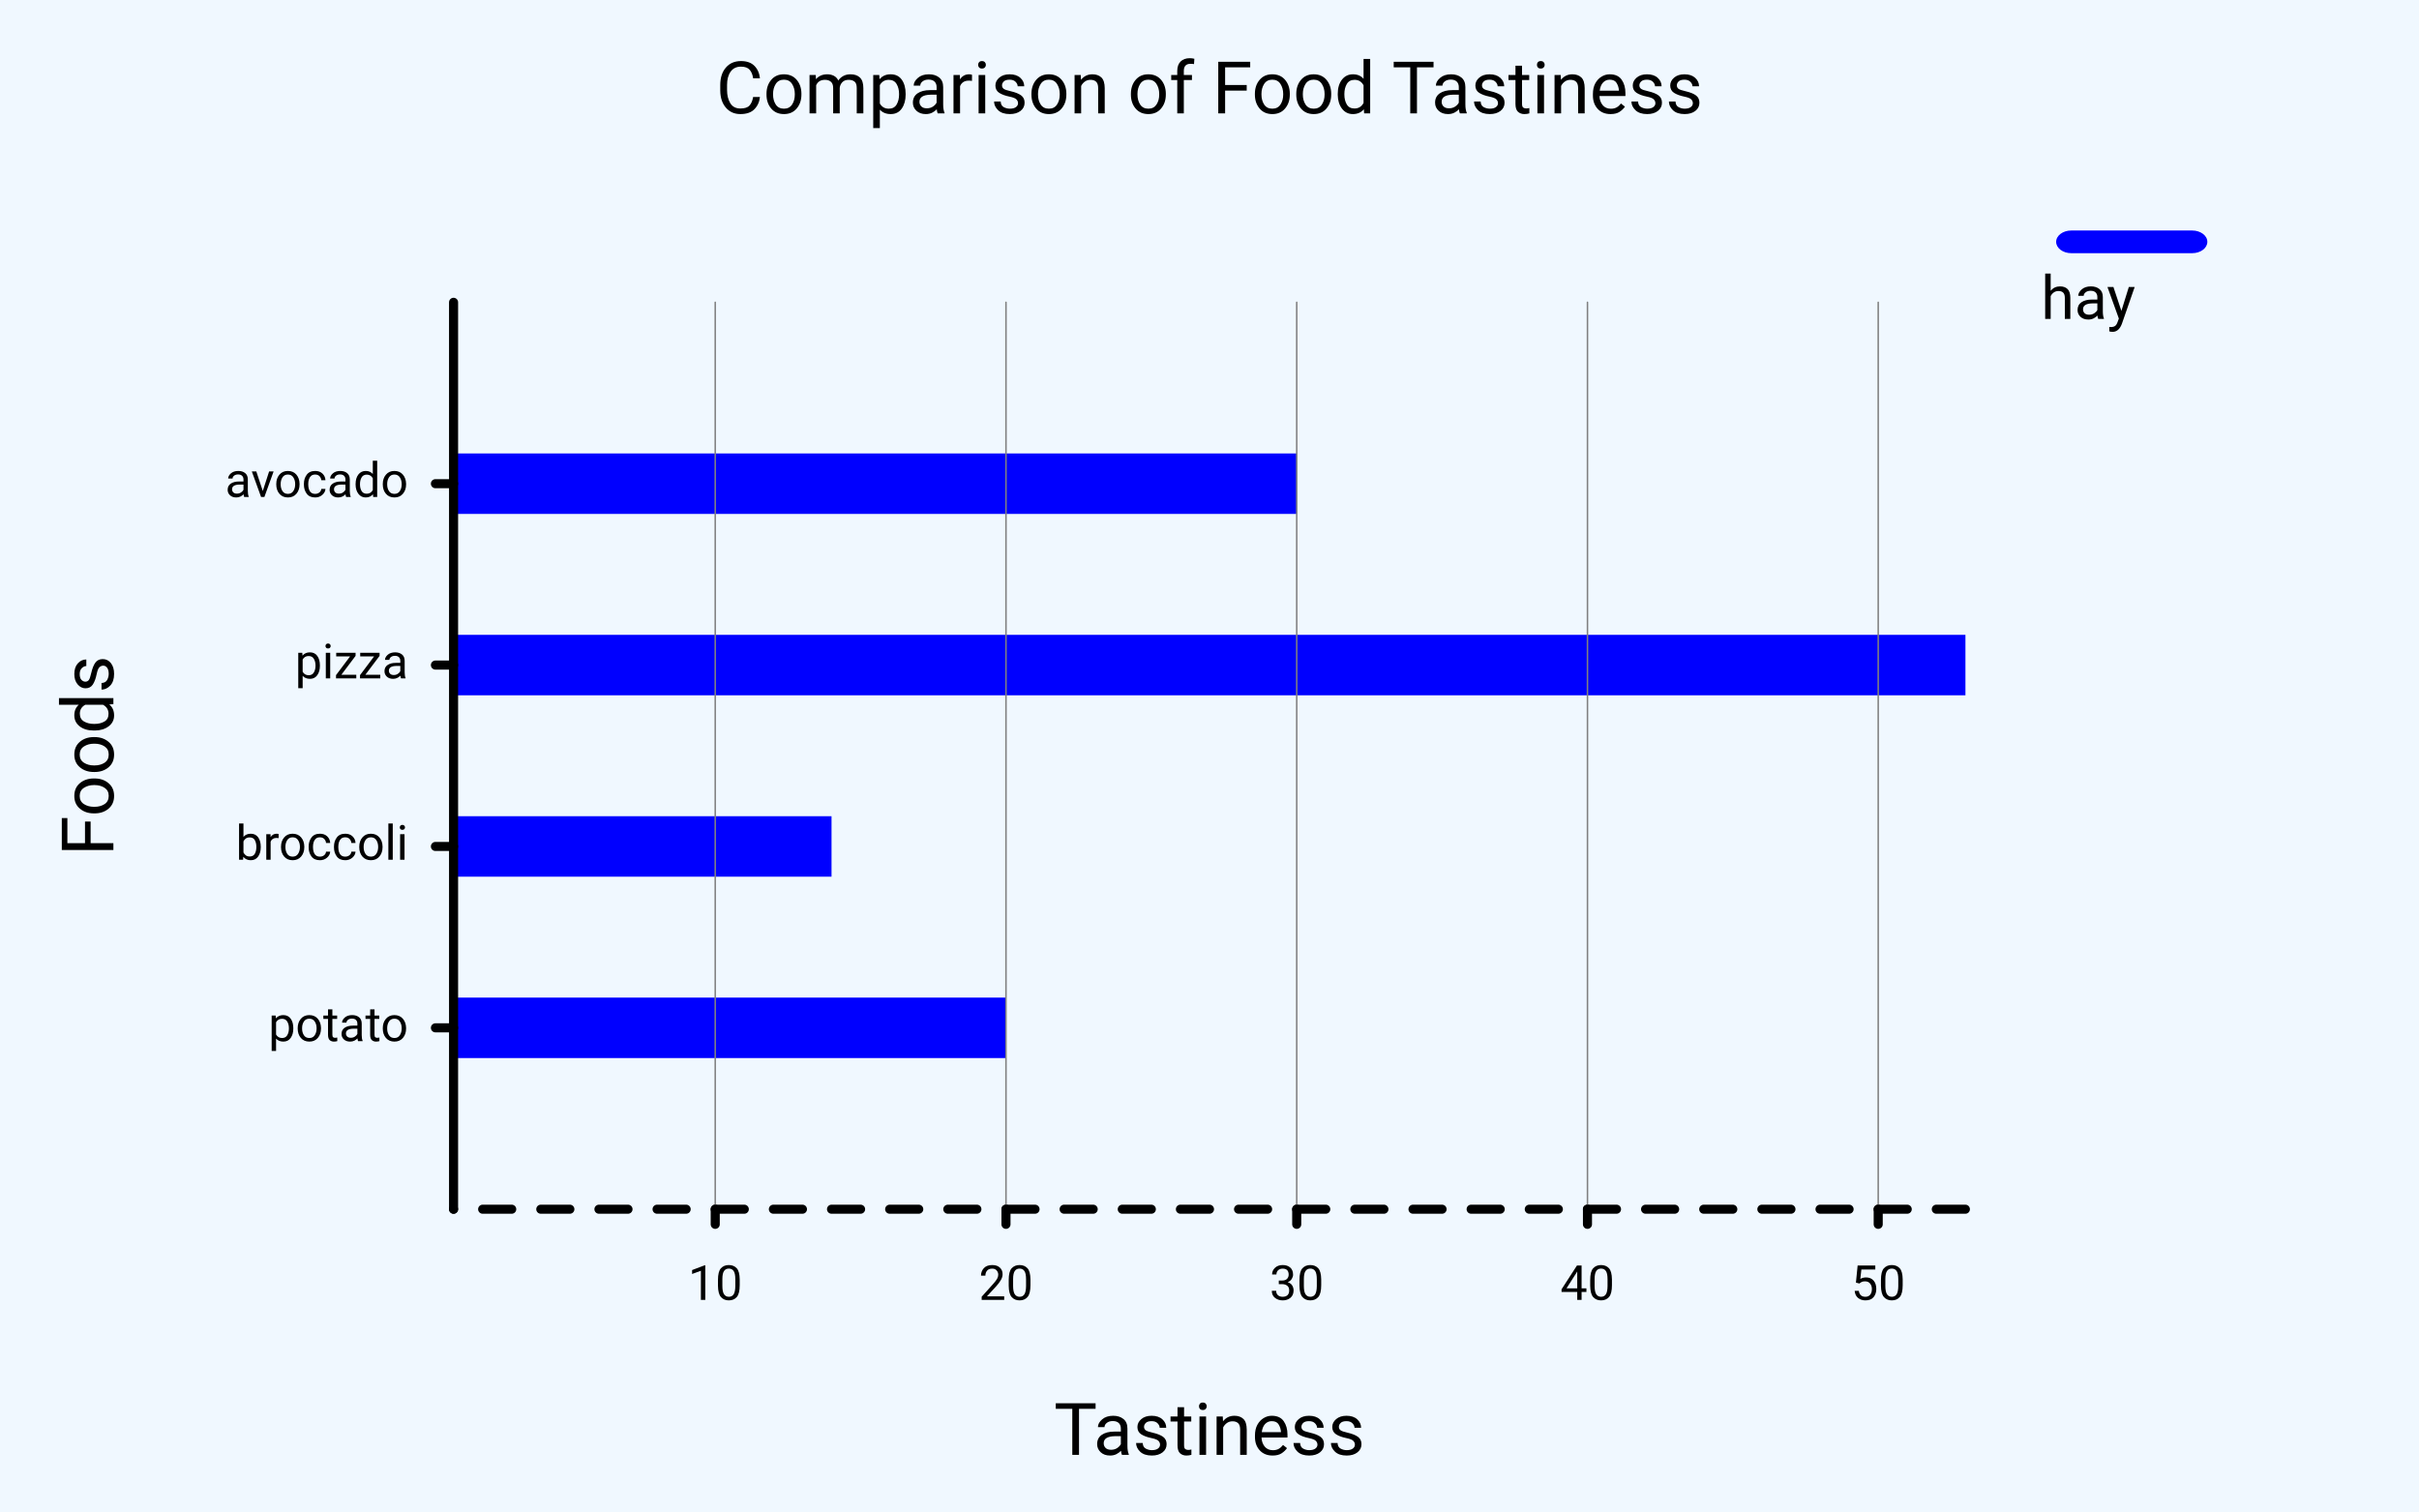
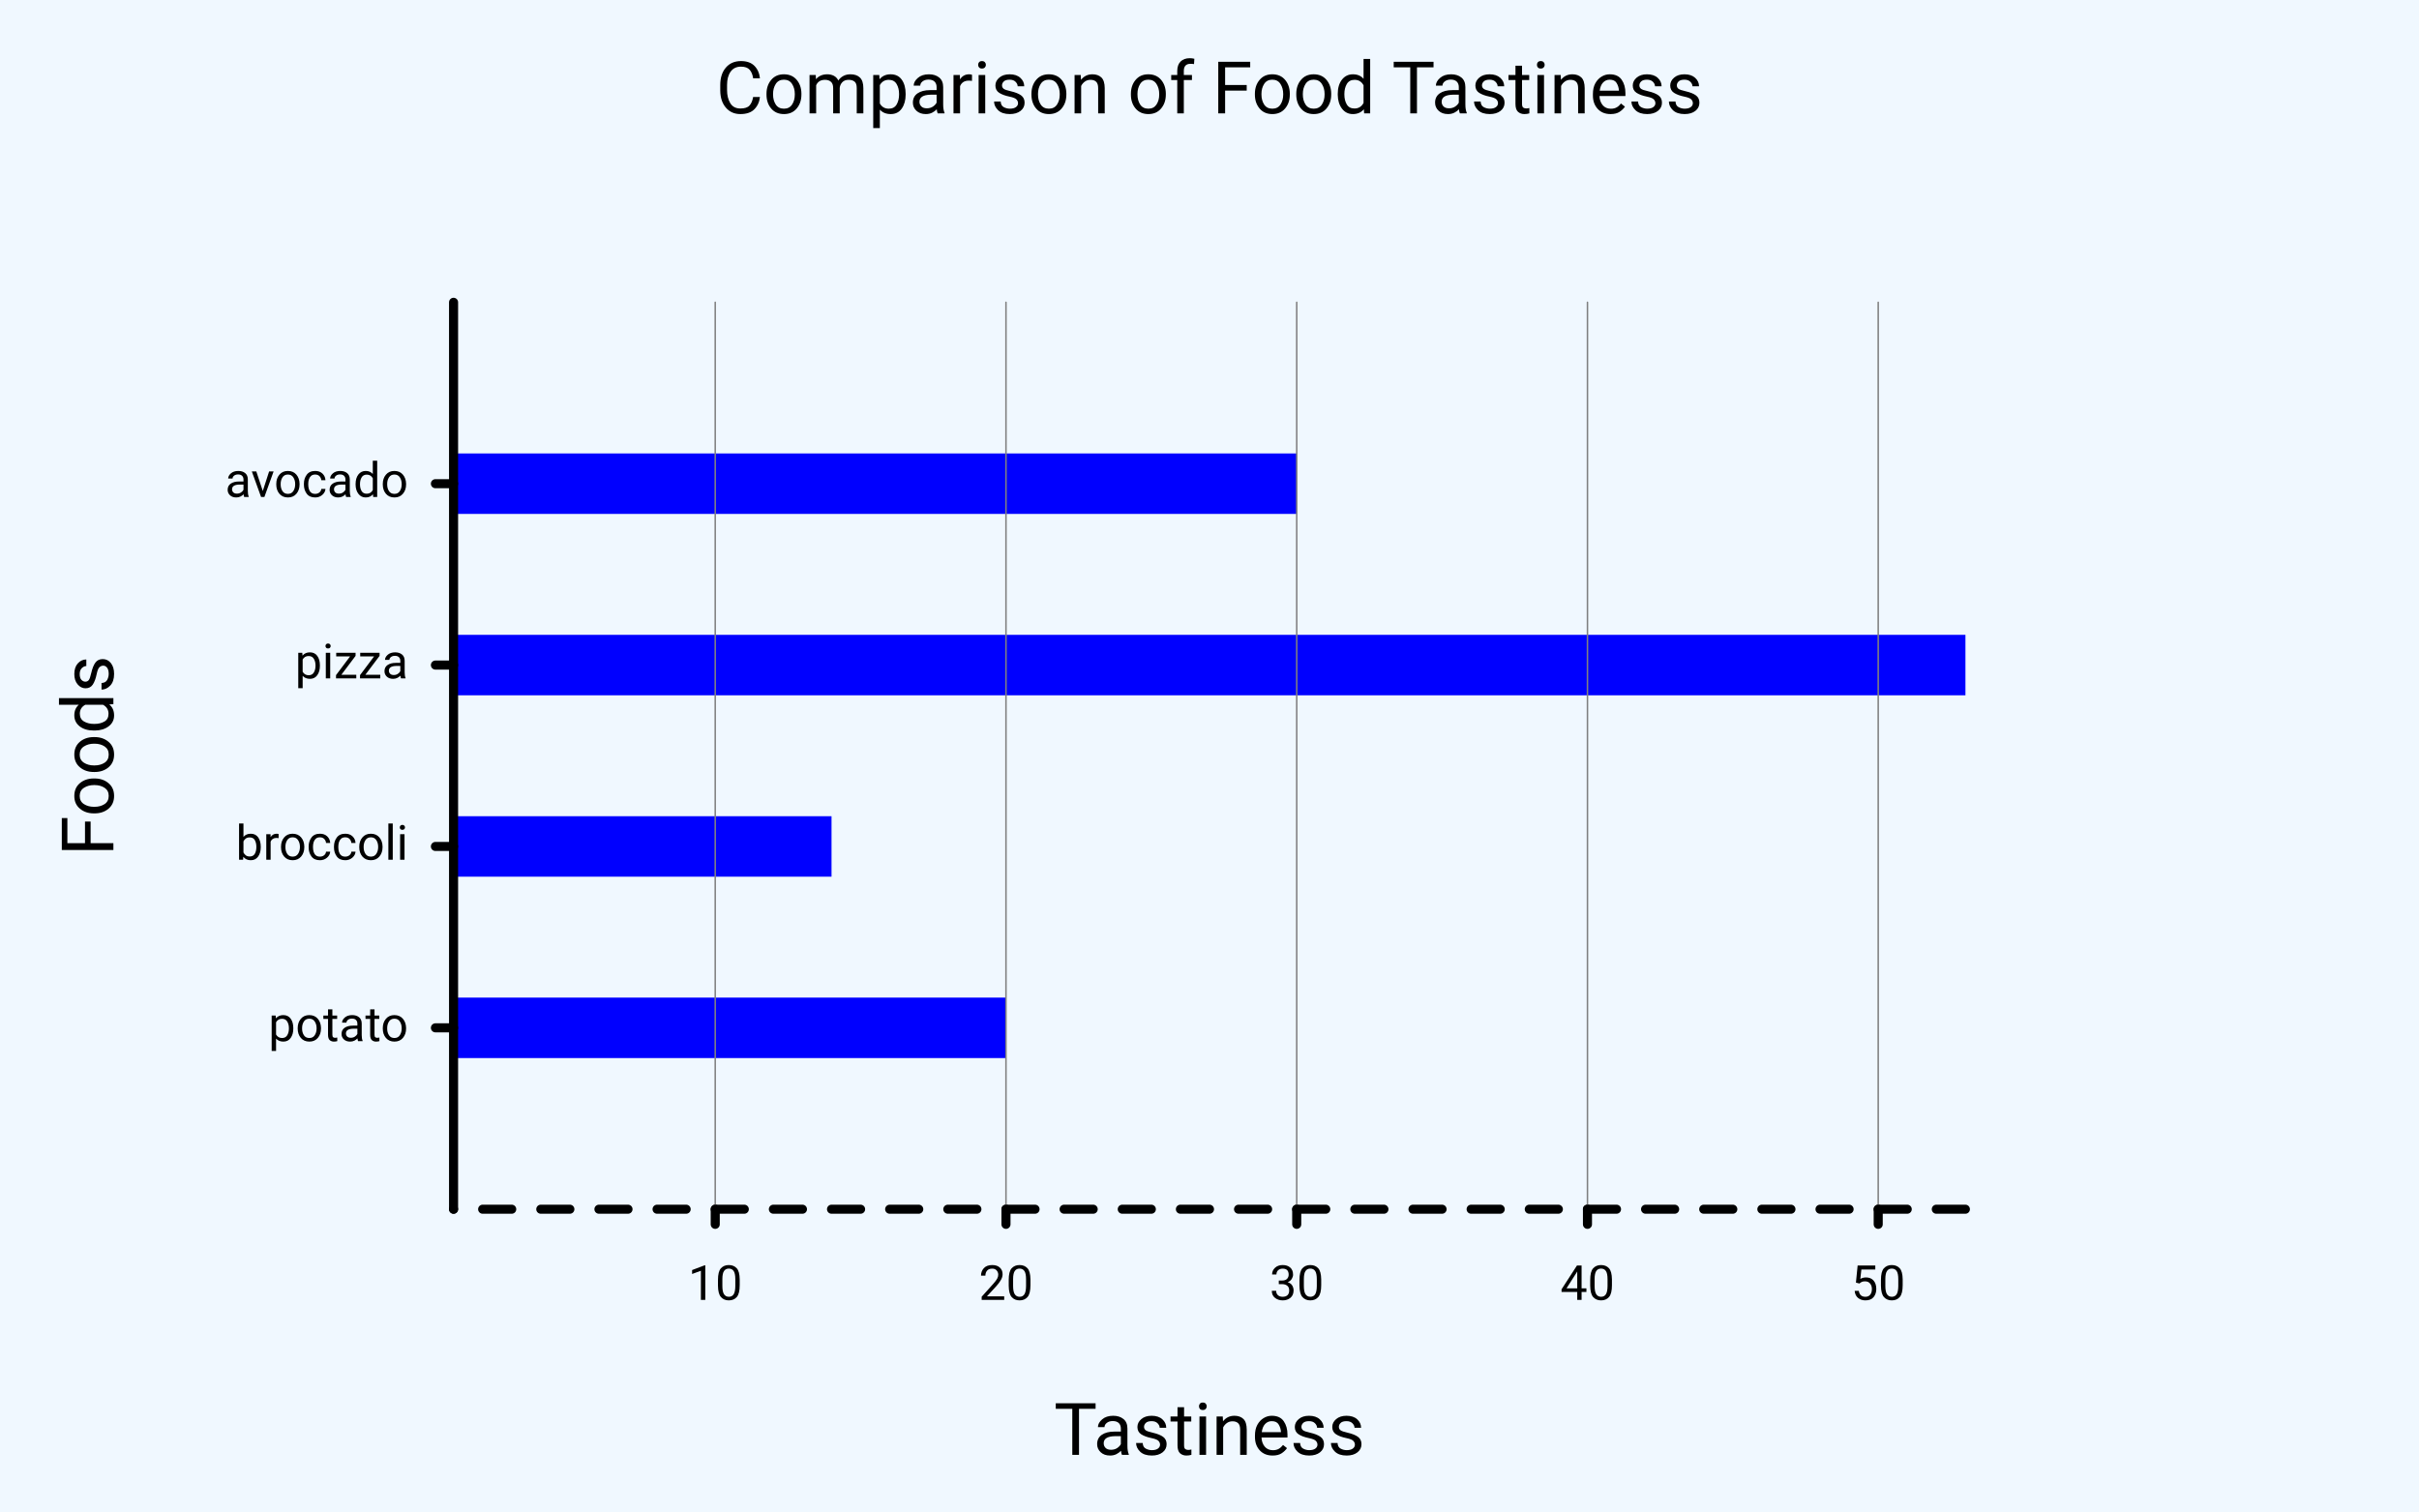
<svg xmlns="http://www.w3.org/2000/svg" class="poloto" width="800" height="500" viewBox="0 0 800 500">
  <style>.poloto{stroke-linecap:round;stroke-linejoin:round;font-family:Roboto,sans-serif;font-size:16px;}.poloto_background{fill:AliceBlue;}.poloto_scatter{stroke-width:7}.poloto_tick_line{stroke:gray;stroke-width:0.5}.poloto_line{stroke-width:2}.poloto_text{fill: black;}.poloto_axis_lines{stroke: black;stroke-width:3;fill:none;stroke-dasharray:none}.poloto_title{font-size:24px;dominant-baseline:start;text-anchor:middle;}.poloto_xname{font-size:24px;dominant-baseline:start;text-anchor:middle;}.poloto_yname{font-size:24px;dominant-baseline:start;text-anchor:middle;}.poloto_legend_text{font-size:20px;dominant-baseline:middle;text-anchor:start;}.poloto0stroke{stroke:blue;}.poloto1stroke{stroke:red;}.poloto2stroke{stroke:green;}.poloto3stroke{stroke:gold;}.poloto4stroke{stroke:aqua;}.poloto5stroke{stroke:lime;}.poloto6stroke{stroke:orange;}.poloto7stroke{stroke:chocolate;}.poloto0fill{fill:blue;}.poloto1fill{fill:red;}.poloto2fill{fill:green;}.poloto3fill{fill:gold;}.poloto4fill{fill:aqua;}.poloto5fill{fill:lime;}.poloto6fill{fill:orange;}.poloto7fill{fill:chocolate;}</style>
  <circle r="1e5" class="poloto_background" />
-   <text class="poloto_text poloto_legend_text" x="675" y="100">hay</text>
-   <rect class="poloto_histo poloto_legend_icon poloto0fill poloto0legend" x="680" y="76.25" width="50" height="7.5" rx="5" ry="5" />
+   <text class="poloto_text poloto_legend_text" x="675" y="100" />
  <g class="poloto_histo poloto0fill">
    <rect x="150.00" y="330.00" width="182.692" height="20" />
    <rect x="150.00" y="270.00" width="125" height="20" />
    <rect x="150.00" y="210.00" width="500" height="20" />
    <rect x="150.00" y="150.00" width="278.846" height="20" />
  </g>
  <text class="poloto_labels poloto_text poloto_title" x="400" y="37.5">Comparison of Food Tastiness</text>
  <text class="poloto_labels poloto_text poloto_xname" x="400" y="481.25">Tastiness</text>
  <text class="poloto_labels poloto_text poloto_yname" transform="rotate(-90,37.5,250)" x="37.5" y="250">Foods</text>
  <text class="poloto_tick_labels poloto_text" dominant-baseline="middle" text-anchor="start" x="440" y="70" />
  <line class="poloto_axis_lines" stroke="black" x1="236.538" x2="236.538" y1="400" y2="405" />
  <line class="poloto_tick_line" stroke="black" x1="236.538" x2="236.538" y1="400" y2="100" />
  <text class="poloto_tick_labels poloto_text" dominant-baseline="start" text-anchor="middle" x="236.538" y="430">10</text>
  <line class="poloto_axis_lines" stroke="black" x1="332.692" x2="332.692" y1="400" y2="405" />
  <line class="poloto_tick_line" stroke="black" x1="332.692" x2="332.692" y1="400" y2="100" />
  <text class="poloto_tick_labels poloto_text" dominant-baseline="start" text-anchor="middle" x="332.692" y="430">20</text>
  <line class="poloto_axis_lines" stroke="black" x1="428.846" x2="428.846" y1="400" y2="405" />
  <line class="poloto_tick_line" stroke="black" x1="428.846" x2="428.846" y1="400" y2="100" />
  <text class="poloto_tick_labels poloto_text" dominant-baseline="start" text-anchor="middle" x="428.846" y="430">30</text>
  <line class="poloto_axis_lines" stroke="black" x1="525" x2="525" y1="400" y2="405" />
  <line class="poloto_tick_line" stroke="black" x1="525" x2="525" y1="400" y2="100" />
  <text class="poloto_tick_labels poloto_text" dominant-baseline="start" text-anchor="middle" x="525" y="430">40</text>
  <line class="poloto_axis_lines" stroke="black" x1="621.154" x2="621.154" y1="400" y2="405" />
  <line class="poloto_tick_line" stroke="black" x1="621.154" x2="621.154" y1="400" y2="100" />
  <text class="poloto_tick_labels poloto_text" dominant-baseline="start" text-anchor="middle" x="621.154" y="430">50</text>
  <text class="poloto_tick_labels poloto_text" dominant-baseline="middle" text-anchor="start" x="150" y="70" />
  <line class="poloto_axis_lines" stroke="black" x1="150" x2="144" y1="340" y2="340" />
  <text class="poloto_tick_labels poloto_text" dominant-baseline="middle" text-anchor="end" x="135" y="340">potato</text>
  <line class="poloto_axis_lines" stroke="black" x1="150" x2="144" y1="280" y2="280" />
  <text class="poloto_tick_labels poloto_text" dominant-baseline="middle" text-anchor="end" x="135" y="280">broccoli</text>
  <line class="poloto_axis_lines" stroke="black" x1="150" x2="144" y1="220" y2="220" />
  <text class="poloto_tick_labels poloto_text" dominant-baseline="middle" text-anchor="end" x="135" y="220">pizza</text>
  <line class="poloto_axis_lines" stroke="black" x1="150" x2="144" y1="160" y2="160" />
  <text class="poloto_tick_labels poloto_text" dominant-baseline="middle" text-anchor="end" x="135" y="160">avocado</text>
  <path stroke="black" fill="none" class="poloto_axis_lines" style="stroke-dasharray:9.615;stroke-dashoffset:-86.538;" d=" M 150 400 L 650 400" />
  <path stroke="black" fill="none" class="poloto_axis_lines" d=" M 150 400 L 150 100" />
</svg>
